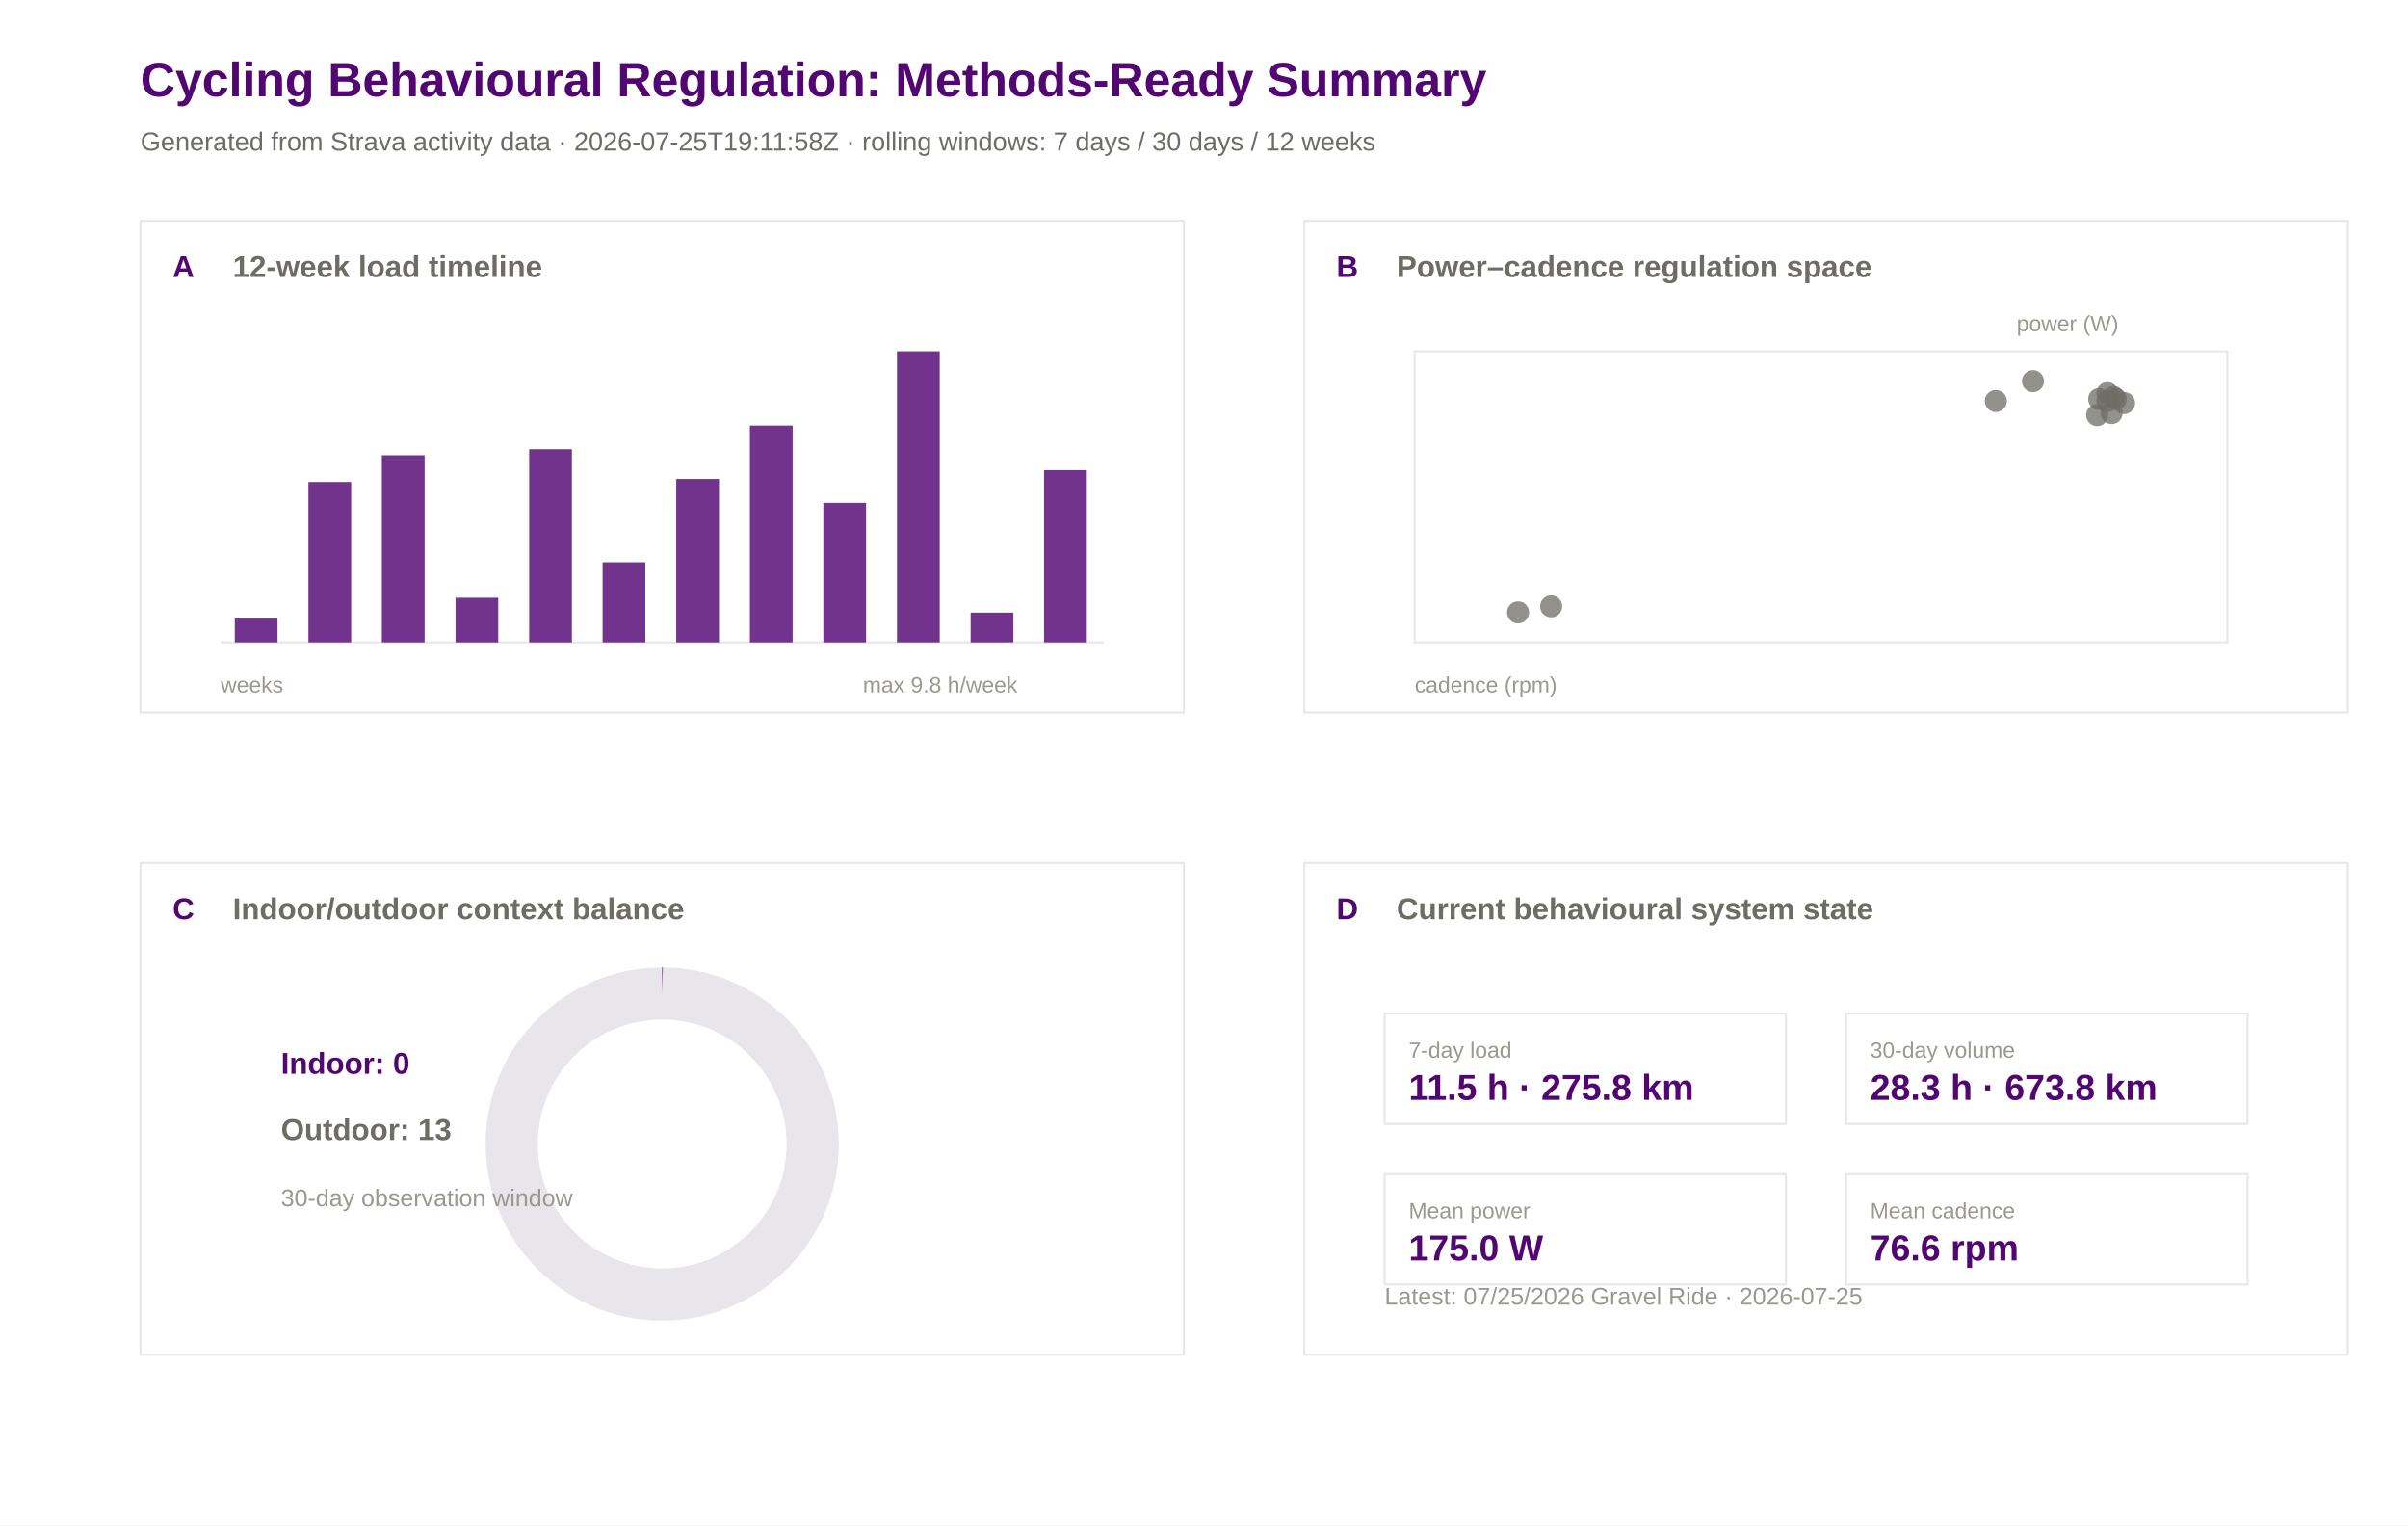
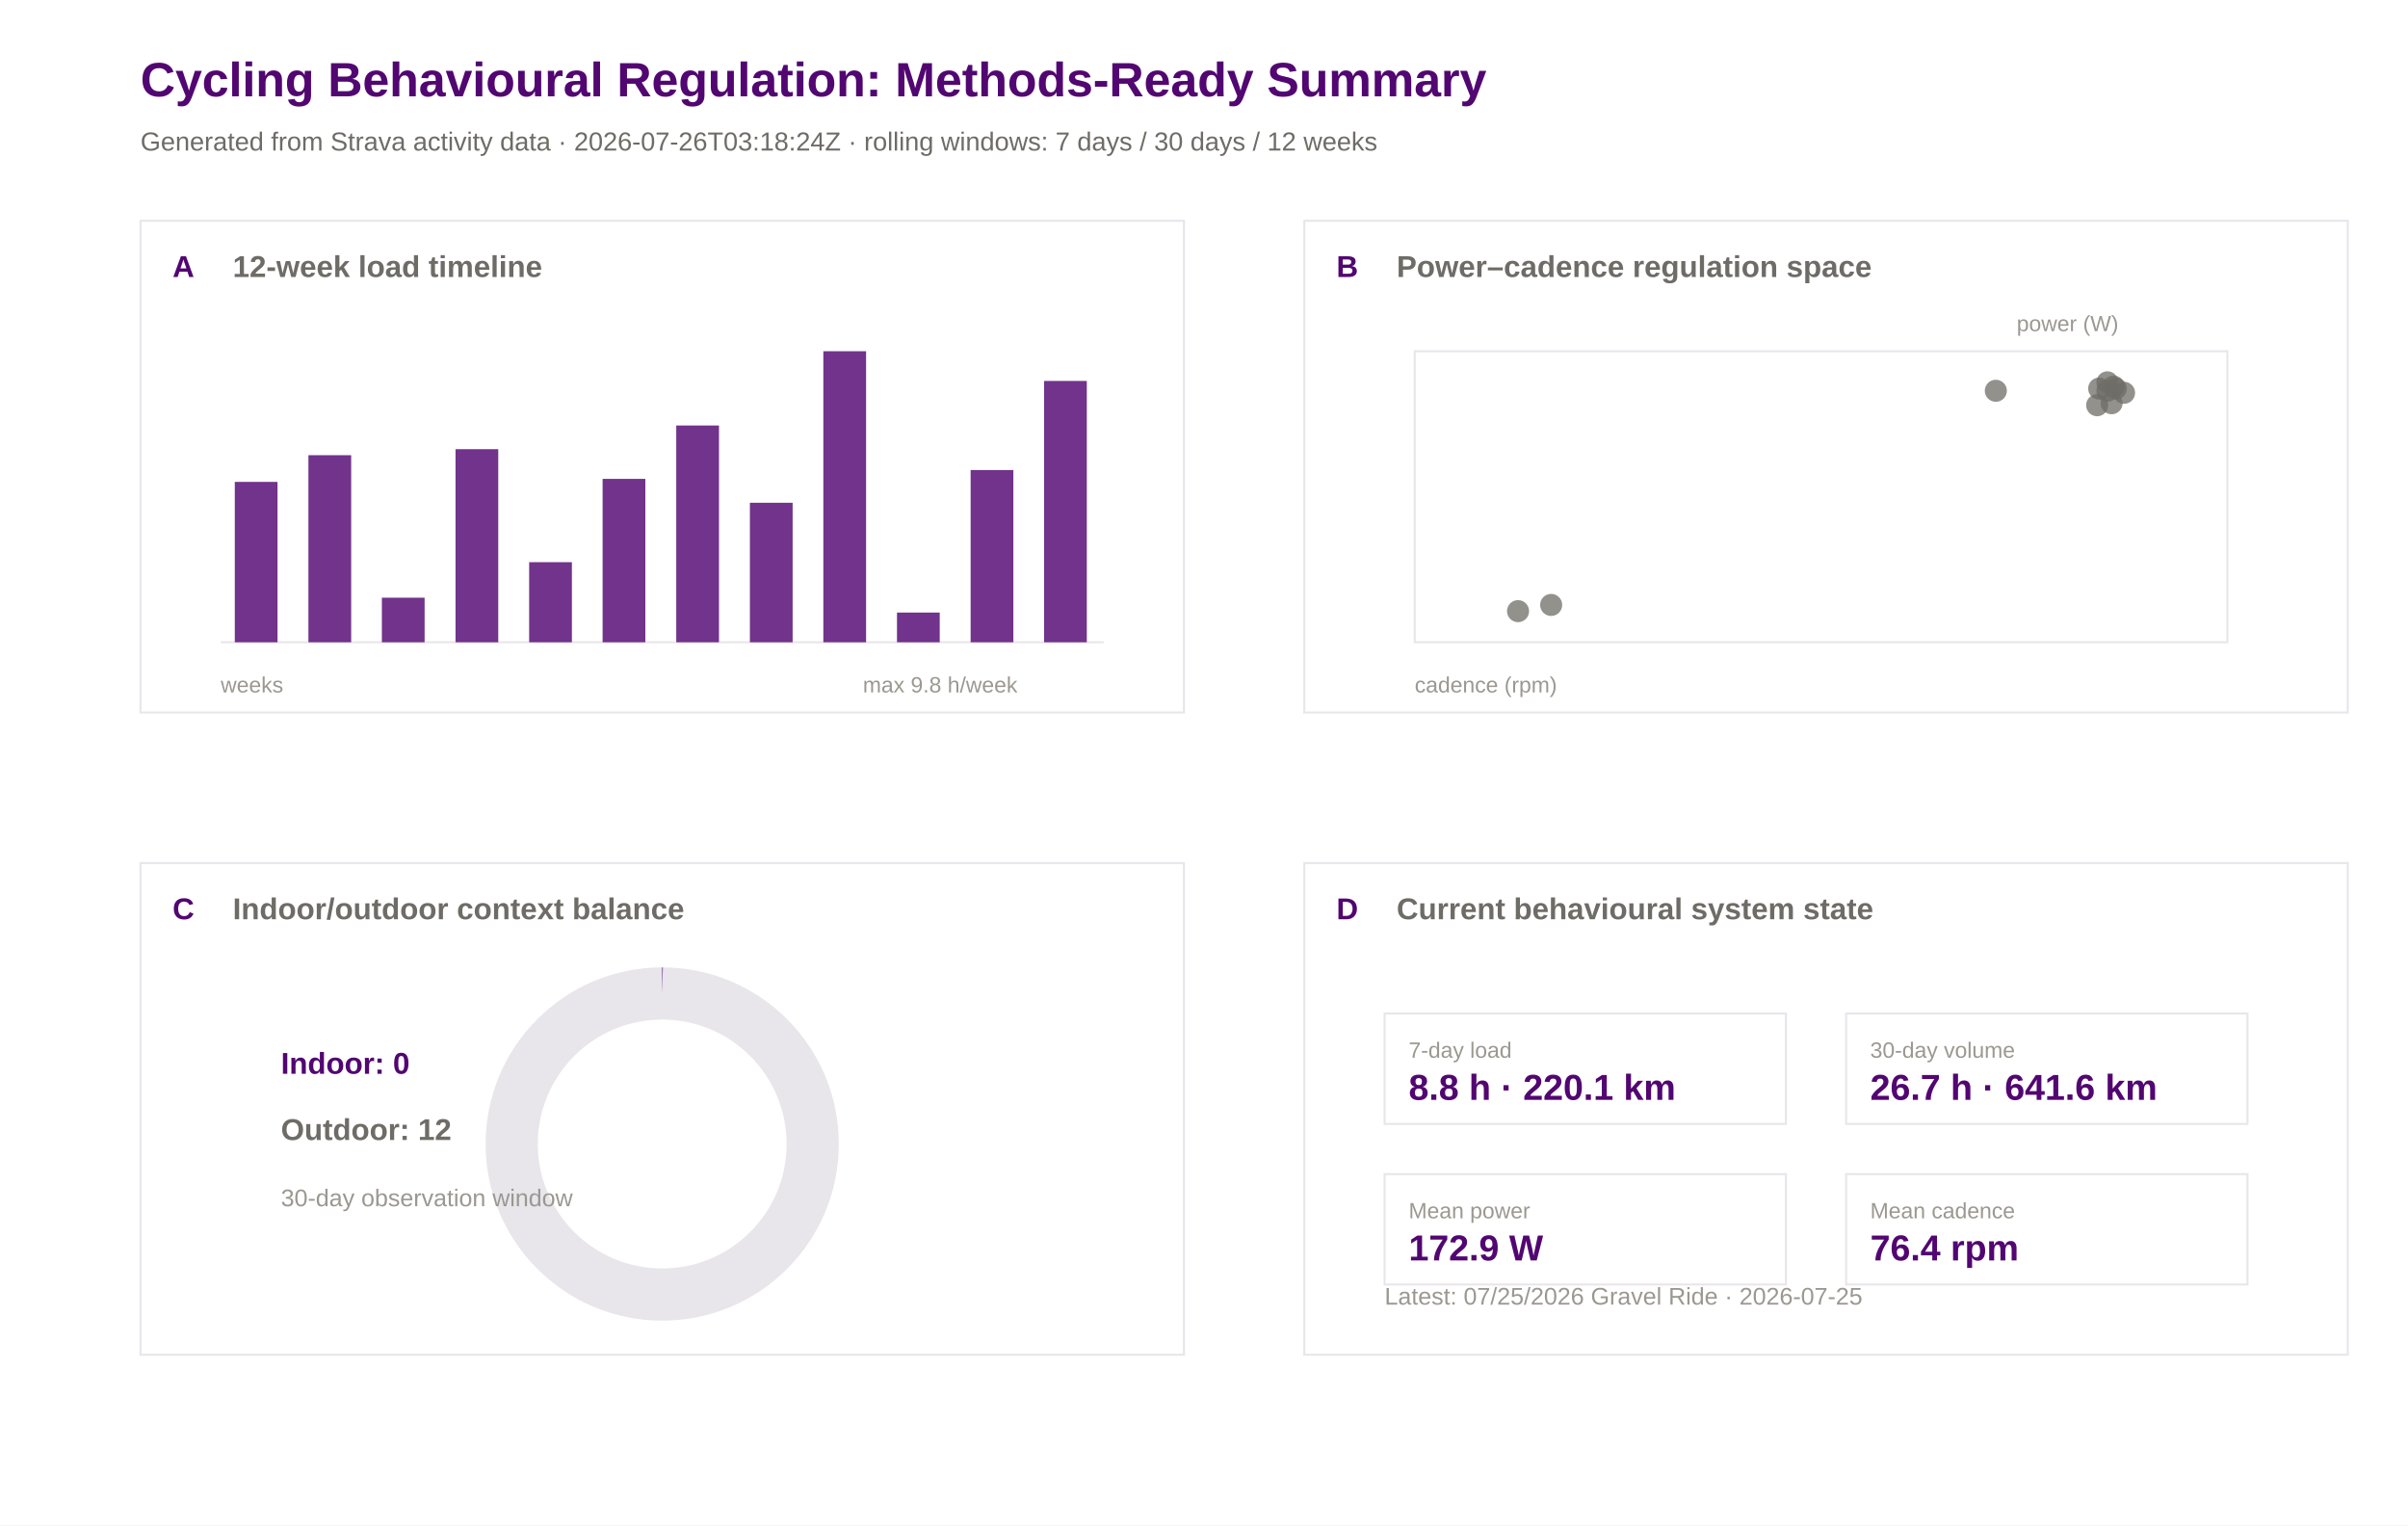
<svg xmlns="http://www.w3.org/2000/svg" width="1200" height="760" viewBox="0 0 1200 760">
  <rect width="100%" height="100%" fill="#ffffff" />
  <text x="70.0" y="48.0" font-family="Arial" font-size="24" font-weight="600" fill="#520671">Cycling Behavioural Regulation: Methods-Ready Summary</text>
-   <text x="70.0" y="75.0" font-family="Arial" font-size="13" font-weight="400" fill="#6e6c66">Generated from Strava activity data · 2026-07-25T19:11:58Z · rolling windows: 7 days / 30 days / 12 weeks</text>
+   <text x="70.0" y="75.0" font-family="Arial" font-size="13" font-weight="400" fill="#6e6c66">Generated from Strava activity data · 2026-07-26T03:18:24Z · rolling windows: 7 days / 30 days / 12 weeks</text>
  <rect x="70" y="110" width="520" height="245" fill="#ffffff" stroke="#e8e5eb" stroke-width="1" />
  <text x="86.0" y="138.0" font-family="Arial" font-size="15" font-weight="600" fill="#520671">A</text>
  <text x="116.0" y="138.0" font-family="Arial" font-size="15" font-weight="600" fill="#6e6c66">12-week load timeline</text>
  <rect x="650" y="110" width="520" height="245" fill="#ffffff" stroke="#e8e5eb" stroke-width="1" />
  <text x="666.0" y="138.0" font-family="Arial" font-size="15" font-weight="600" fill="#520671">B</text>
  <text x="696.0" y="138.0" font-family="Arial" font-size="15" font-weight="600" fill="#6e6c66">Power–cadence regulation space</text>
  <rect x="70" y="430" width="520" height="245" fill="#ffffff" stroke="#e8e5eb" stroke-width="1" />
  <text x="86.0" y="458.0" font-family="Arial" font-size="15" font-weight="600" fill="#520671">C</text>
  <text x="116.0" y="458.0" font-family="Arial" font-size="15" font-weight="600" fill="#6e6c66">Indoor/outdoor context balance</text>
  <rect x="650" y="430" width="520" height="245" fill="#ffffff" stroke="#e8e5eb" stroke-width="1" />
  <text x="666.0" y="458.0" font-family="Arial" font-size="15" font-weight="600" fill="#520671">D</text>
  <text x="696.0" y="458.0" font-family="Arial" font-size="15" font-weight="600" fill="#6e6c66">Current behavioural system state</text>
  <line x1="110" y1="320" x2="550" y2="320" stroke="#e8e5eb" />
-   <rect x="117.0" y="308.2" width="21.3" height="11.8" fill="#520671" opacity="0.82" />
-   <rect x="153.7" y="240.1" width="21.3" height="79.9" fill="#520671" opacity="0.82" />
-   <rect x="190.3" y="226.8" width="21.3" height="93.2" fill="#520671" opacity="0.82" />
-   <rect x="227.0" y="297.8" width="21.3" height="22.2" fill="#520671" opacity="0.82" />
-   <rect x="263.7" y="223.8" width="21.3" height="96.2" fill="#520671" opacity="0.82" />
-   <rect x="300.3" y="280.1" width="21.3" height="39.9" fill="#520671" opacity="0.82" />
-   <rect x="337.0" y="238.6" width="21.3" height="81.4" fill="#520671" opacity="0.82" />
-   <rect x="373.7" y="212.0" width="21.3" height="108.0" fill="#520671" opacity="0.82" />
-   <rect x="410.3" y="250.5" width="21.3" height="69.5" fill="#520671" opacity="0.82" />
-   <rect x="447.0" y="175.0" width="21.3" height="145.0" fill="#520671" opacity="0.82" />
-   <rect x="483.7" y="305.2" width="21.3" height="14.8" fill="#520671" opacity="0.82" />
-   <rect x="520.3" y="234.2" width="21.3" height="85.8" fill="#520671" opacity="0.82" />
+   <rect x="117.0" y="240.1" width="21.3" height="79.9" fill="#520671" opacity="0.82" />
+   <rect x="153.7" y="226.8" width="21.3" height="93.2" fill="#520671" opacity="0.82" />
+   <rect x="190.3" y="297.8" width="21.3" height="22.2" fill="#520671" opacity="0.82" />
+   <rect x="227.0" y="223.8" width="21.3" height="96.2" fill="#520671" opacity="0.82" />
+   <rect x="263.7" y="280.1" width="21.3" height="39.9" fill="#520671" opacity="0.82" />
+   <rect x="300.3" y="238.6" width="21.3" height="81.4" fill="#520671" opacity="0.82" />
+   <rect x="337.0" y="212.0" width="21.3" height="108.0" fill="#520671" opacity="0.82" />
+   <rect x="373.7" y="250.5" width="21.3" height="69.5" fill="#520671" opacity="0.82" />
+   <rect x="410.3" y="175.0" width="21.3" height="145.0" fill="#520671" opacity="0.82" />
+   <rect x="447.0" y="305.2" width="21.3" height="14.8" fill="#520671" opacity="0.82" />
+   <rect x="483.7" y="234.2" width="21.3" height="85.8" fill="#520671" opacity="0.82" />
+   <rect x="520.3" y="189.8" width="21.3" height="130.2" fill="#520671" opacity="0.82" />
  <text x="110.0" y="345.0" font-family="Arial" font-size="11" font-weight="400" fill="#9a9890">weeks</text>
  <text x="430.0" y="345.0" font-family="Arial" font-size="11" font-weight="400" fill="#9a9890">max 9.8 h/week</text>
  <rect x="705" y="175" width="405" height="145" fill="#ffffff" stroke="#e8e5eb" />
-   <circle cx="1013.1" cy="189.9" r="5.5" fill="#6e6c66" opacity="0.75" />
-   <circle cx="756.5" cy="305.1" r="5.5" fill="#6e6c66" opacity="0.75" />
-   <circle cx="773.0" cy="302.1" r="5.5" fill="#6e6c66" opacity="0.75" />
-   <circle cx="1050.2" cy="195.9" r="5.5" fill="#6e6c66" opacity="0.75" />
-   <circle cx="1053.3" cy="197.8" r="5.5" fill="#6e6c66" opacity="0.75" />
-   <circle cx="1045.1" cy="206.8" r="5.5" fill="#6e6c66" opacity="0.75" />
-   <circle cx="1046.1" cy="198.8" r="5.5" fill="#6e6c66" opacity="0.75" />
-   <circle cx="1054.4" cy="198.8" r="5.5" fill="#6e6c66" opacity="0.75" />
-   <circle cx="994.6" cy="199.8" r="5.5" fill="#6e6c66" opacity="0.75" />
-   <circle cx="1058.5" cy="200.8" r="5.5" fill="#6e6c66" opacity="0.75" />
-   <circle cx="1050.2" cy="199.8" r="5.5" fill="#6e6c66" opacity="0.75" />
-   <circle cx="1052.3" cy="205.8" r="5.5" fill="#6e6c66" opacity="0.75" />
+   <circle cx="756.5" cy="304.5" r="5.5" fill="#6e6c66" opacity="0.75" />
+   <circle cx="773.0" cy="301.4" r="5.5" fill="#6e6c66" opacity="0.75" />
+   <circle cx="1050.2" cy="190.5" r="5.5" fill="#6e6c66" opacity="0.75" />
+   <circle cx="1053.3" cy="192.6" r="5.5" fill="#6e6c66" opacity="0.75" />
+   <circle cx="1045.1" cy="201.9" r="5.5" fill="#6e6c66" opacity="0.75" />
+   <circle cx="1046.1" cy="193.6" r="5.5" fill="#6e6c66" opacity="0.75" />
+   <circle cx="1054.4" cy="193.6" r="5.5" fill="#6e6c66" opacity="0.75" />
+   <circle cx="994.6" cy="194.7" r="5.5" fill="#6e6c66" opacity="0.75" />
+   <circle cx="1058.5" cy="195.7" r="5.5" fill="#6e6c66" opacity="0.75" />
+   <circle cx="1050.2" cy="194.7" r="5.5" fill="#6e6c66" opacity="0.75" />
+   <circle cx="1052.3" cy="200.9" r="5.5" fill="#6e6c66" opacity="0.75" />
  <text x="705.0" y="345.0" font-family="Arial" font-size="11" font-weight="400" fill="#9a9890">cadence (rpm)</text>
  <text x="1005.0" y="165.0" font-family="Arial" font-size="11" font-weight="400" fill="#9a9890">power (W)</text>
  <circle cx="330" cy="570" r="75" fill="none" stroke="#e8e5eb" stroke-width="26" />
  <circle cx="330" cy="570" r="75" fill="none" stroke="#520671" stroke-width="26" stroke-dasharray="0.0 471.2" transform="rotate(-90 330 570)" />
  <text x="140.0" y="535.0" font-family="Arial" font-size="15" font-weight="600" fill="#520671">Indoor: 0</text>
-   <text x="140.0" y="568.0" font-family="Arial" font-size="15" font-weight="600" fill="#6e6c66">Outdoor: 13</text>
+   <text x="140.0" y="568.0" font-family="Arial" font-size="15" font-weight="600" fill="#6e6c66">Outdoor: 12</text>
  <text x="140.0" y="601.0" font-family="Arial" font-size="12" font-weight="400" fill="#9a9890">30-day observation window</text>
  <rect x="690" y="505" width="200" height="55" fill="#ffffff" stroke="#e8e5eb" />
  <text x="702.0" y="527.0" font-family="Arial" font-size="11" font-weight="500" fill="#9a9890">7-day load</text>
-   <text x="702.0" y="548.0" font-family="Arial" font-size="18" font-weight="600" fill="#520671">11.5 h · 275.8 km</text>
+   <text x="702.0" y="548.0" font-family="Arial" font-size="18" font-weight="600" fill="#520671">8.8 h · 220.1 km</text>
  <rect x="920" y="505" width="200" height="55" fill="#ffffff" stroke="#e8e5eb" />
  <text x="932.0" y="527.0" font-family="Arial" font-size="11" font-weight="500" fill="#9a9890">30-day volume</text>
-   <text x="932.0" y="548.0" font-family="Arial" font-size="18" font-weight="600" fill="#520671">28.3 h · 673.8 km</text>
+   <text x="932.0" y="548.0" font-family="Arial" font-size="18" font-weight="600" fill="#520671">26.7 h · 641.6 km</text>
  <rect x="690" y="585" width="200" height="55" fill="#ffffff" stroke="#e8e5eb" />
  <text x="702.0" y="607.0" font-family="Arial" font-size="11" font-weight="500" fill="#9a9890">Mean power</text>
-   <text x="702.0" y="628.0" font-family="Arial" font-size="18" font-weight="600" fill="#520671">175.0 W</text>
+   <text x="702.0" y="628.0" font-family="Arial" font-size="18" font-weight="600" fill="#520671">172.9 W</text>
  <rect x="920" y="585" width="200" height="55" fill="#ffffff" stroke="#e8e5eb" />
  <text x="932.0" y="607.0" font-family="Arial" font-size="11" font-weight="500" fill="#9a9890">Mean cadence</text>
-   <text x="932.0" y="628.0" font-family="Arial" font-size="18" font-weight="600" fill="#520671">76.6 rpm</text>
+   <text x="932.0" y="628.0" font-family="Arial" font-size="18" font-weight="600" fill="#520671">76.4 rpm</text>
  <text x="690.0" y="650.0" font-family="Arial" font-size="12" font-weight="400" fill="#9a9890">Latest: 07/25/2026 Gravel Ride · 2026-07-25</text>
</svg>
